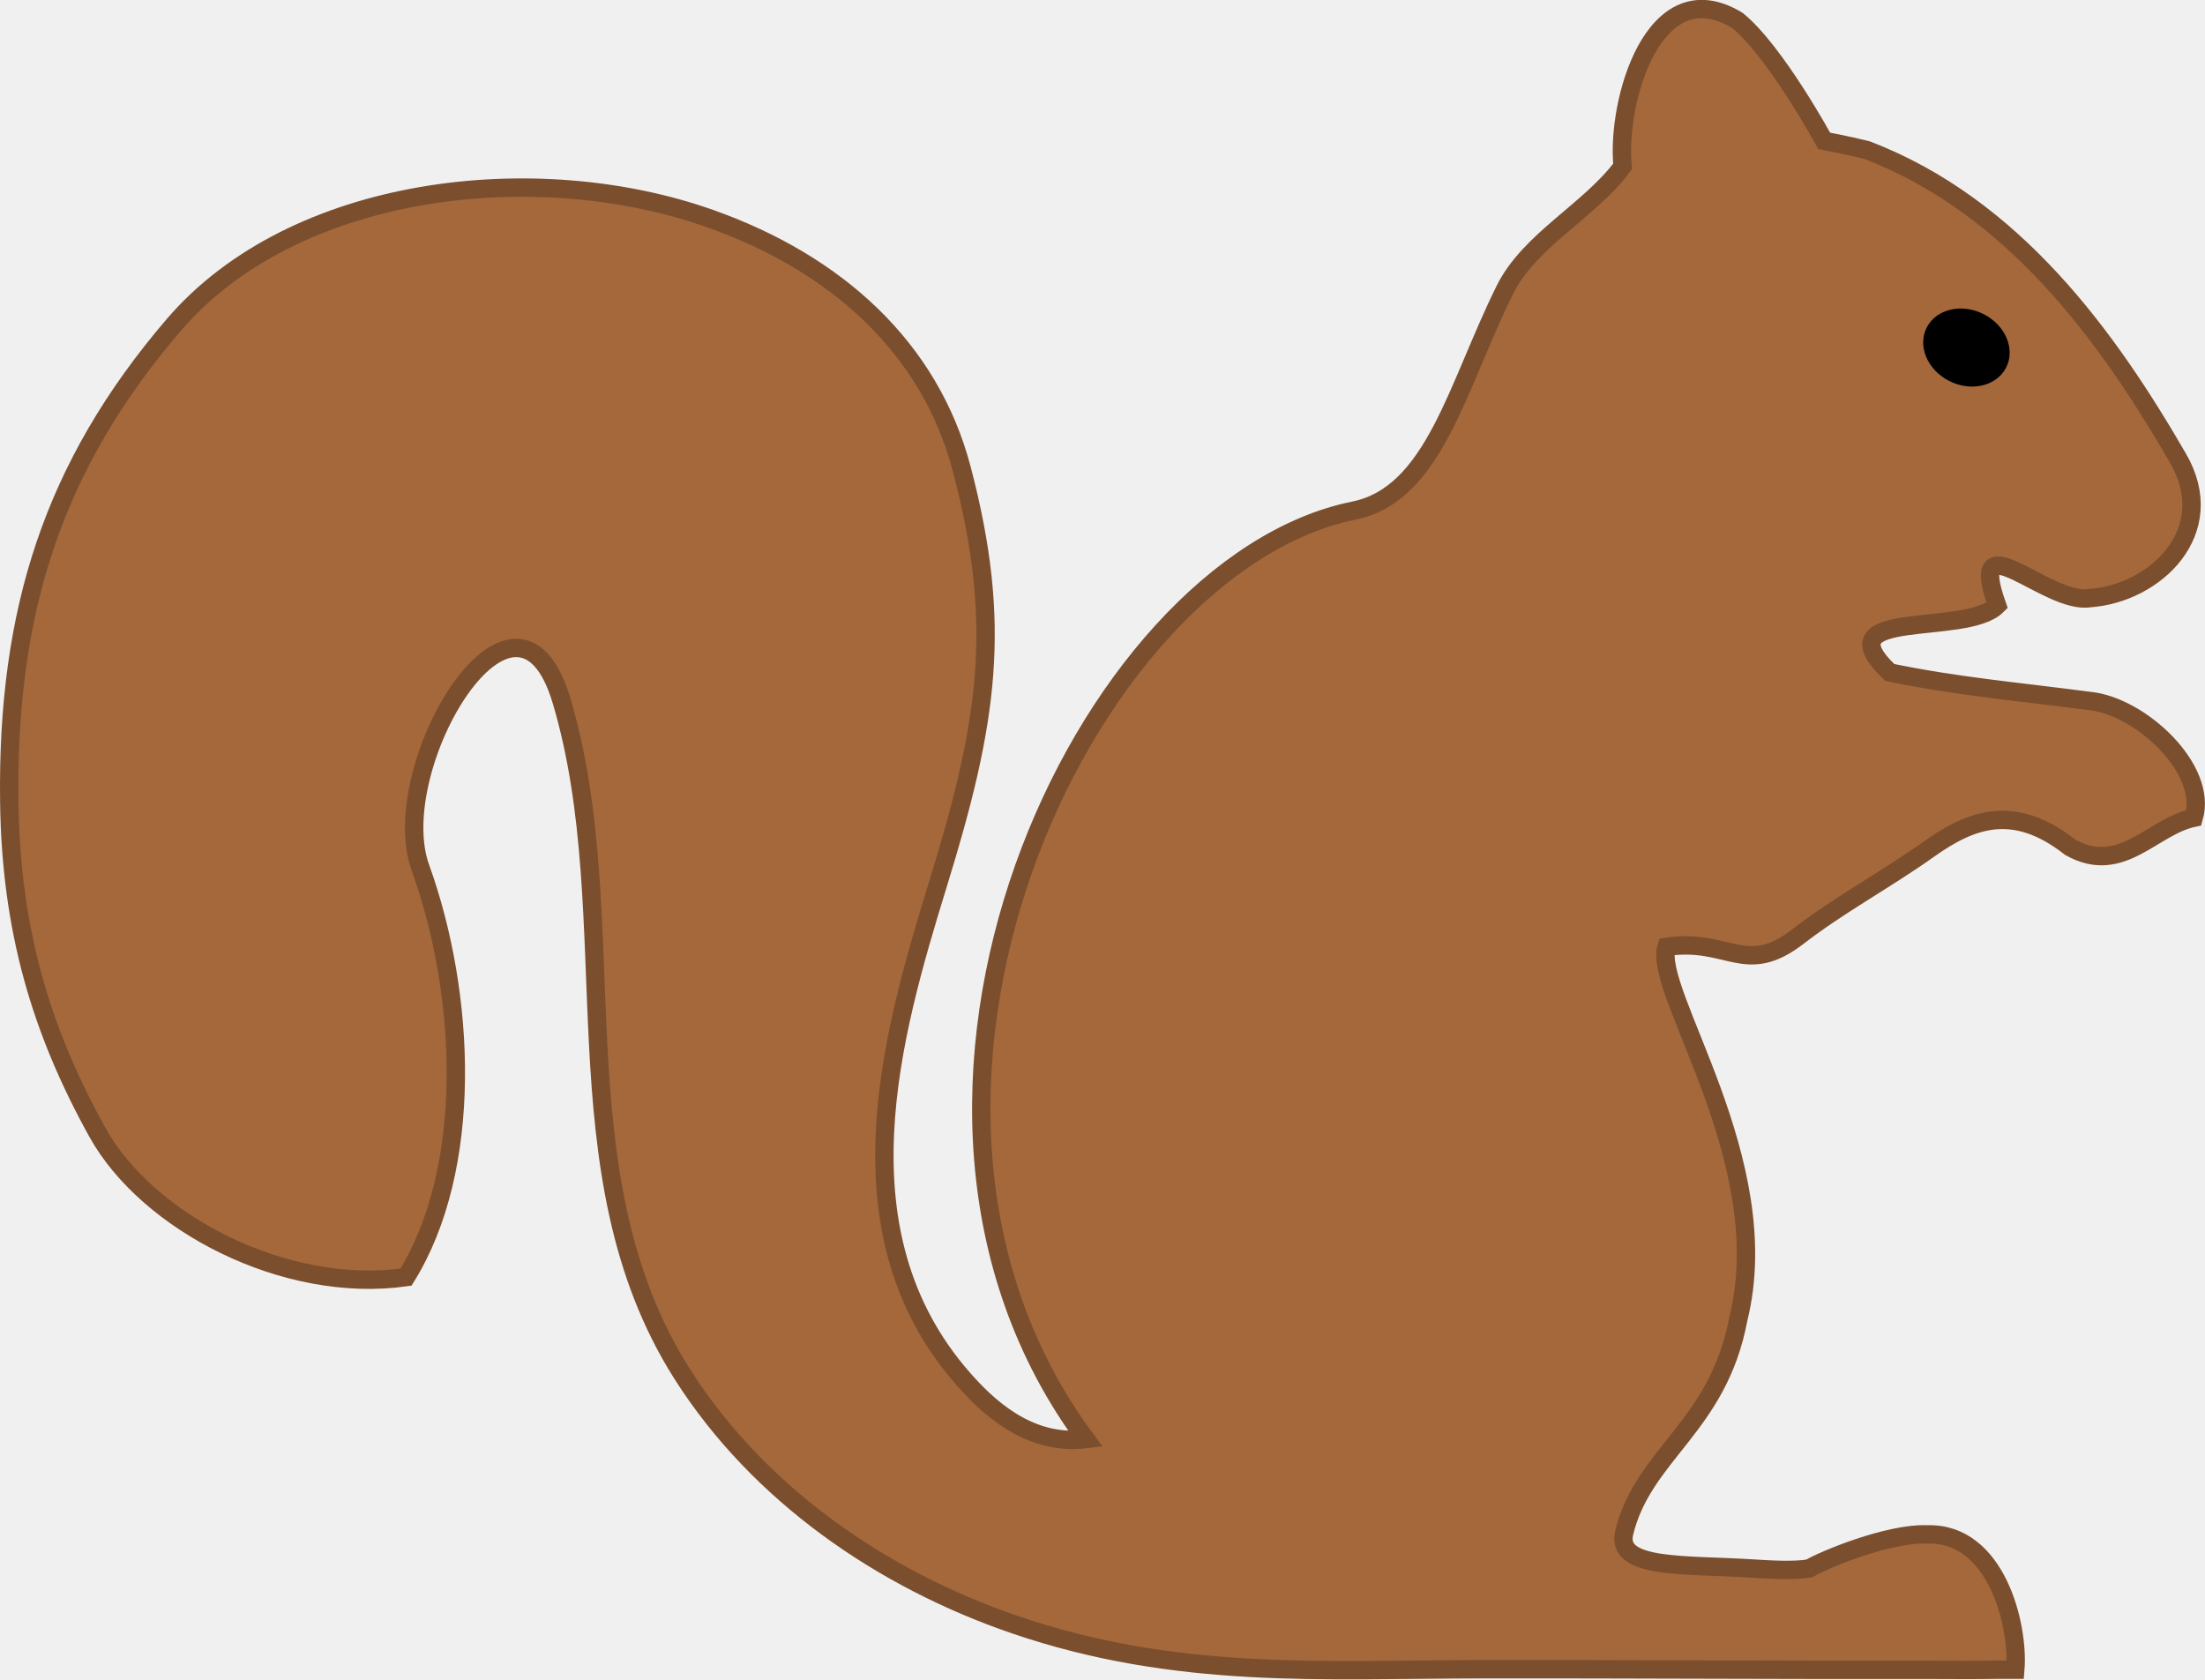
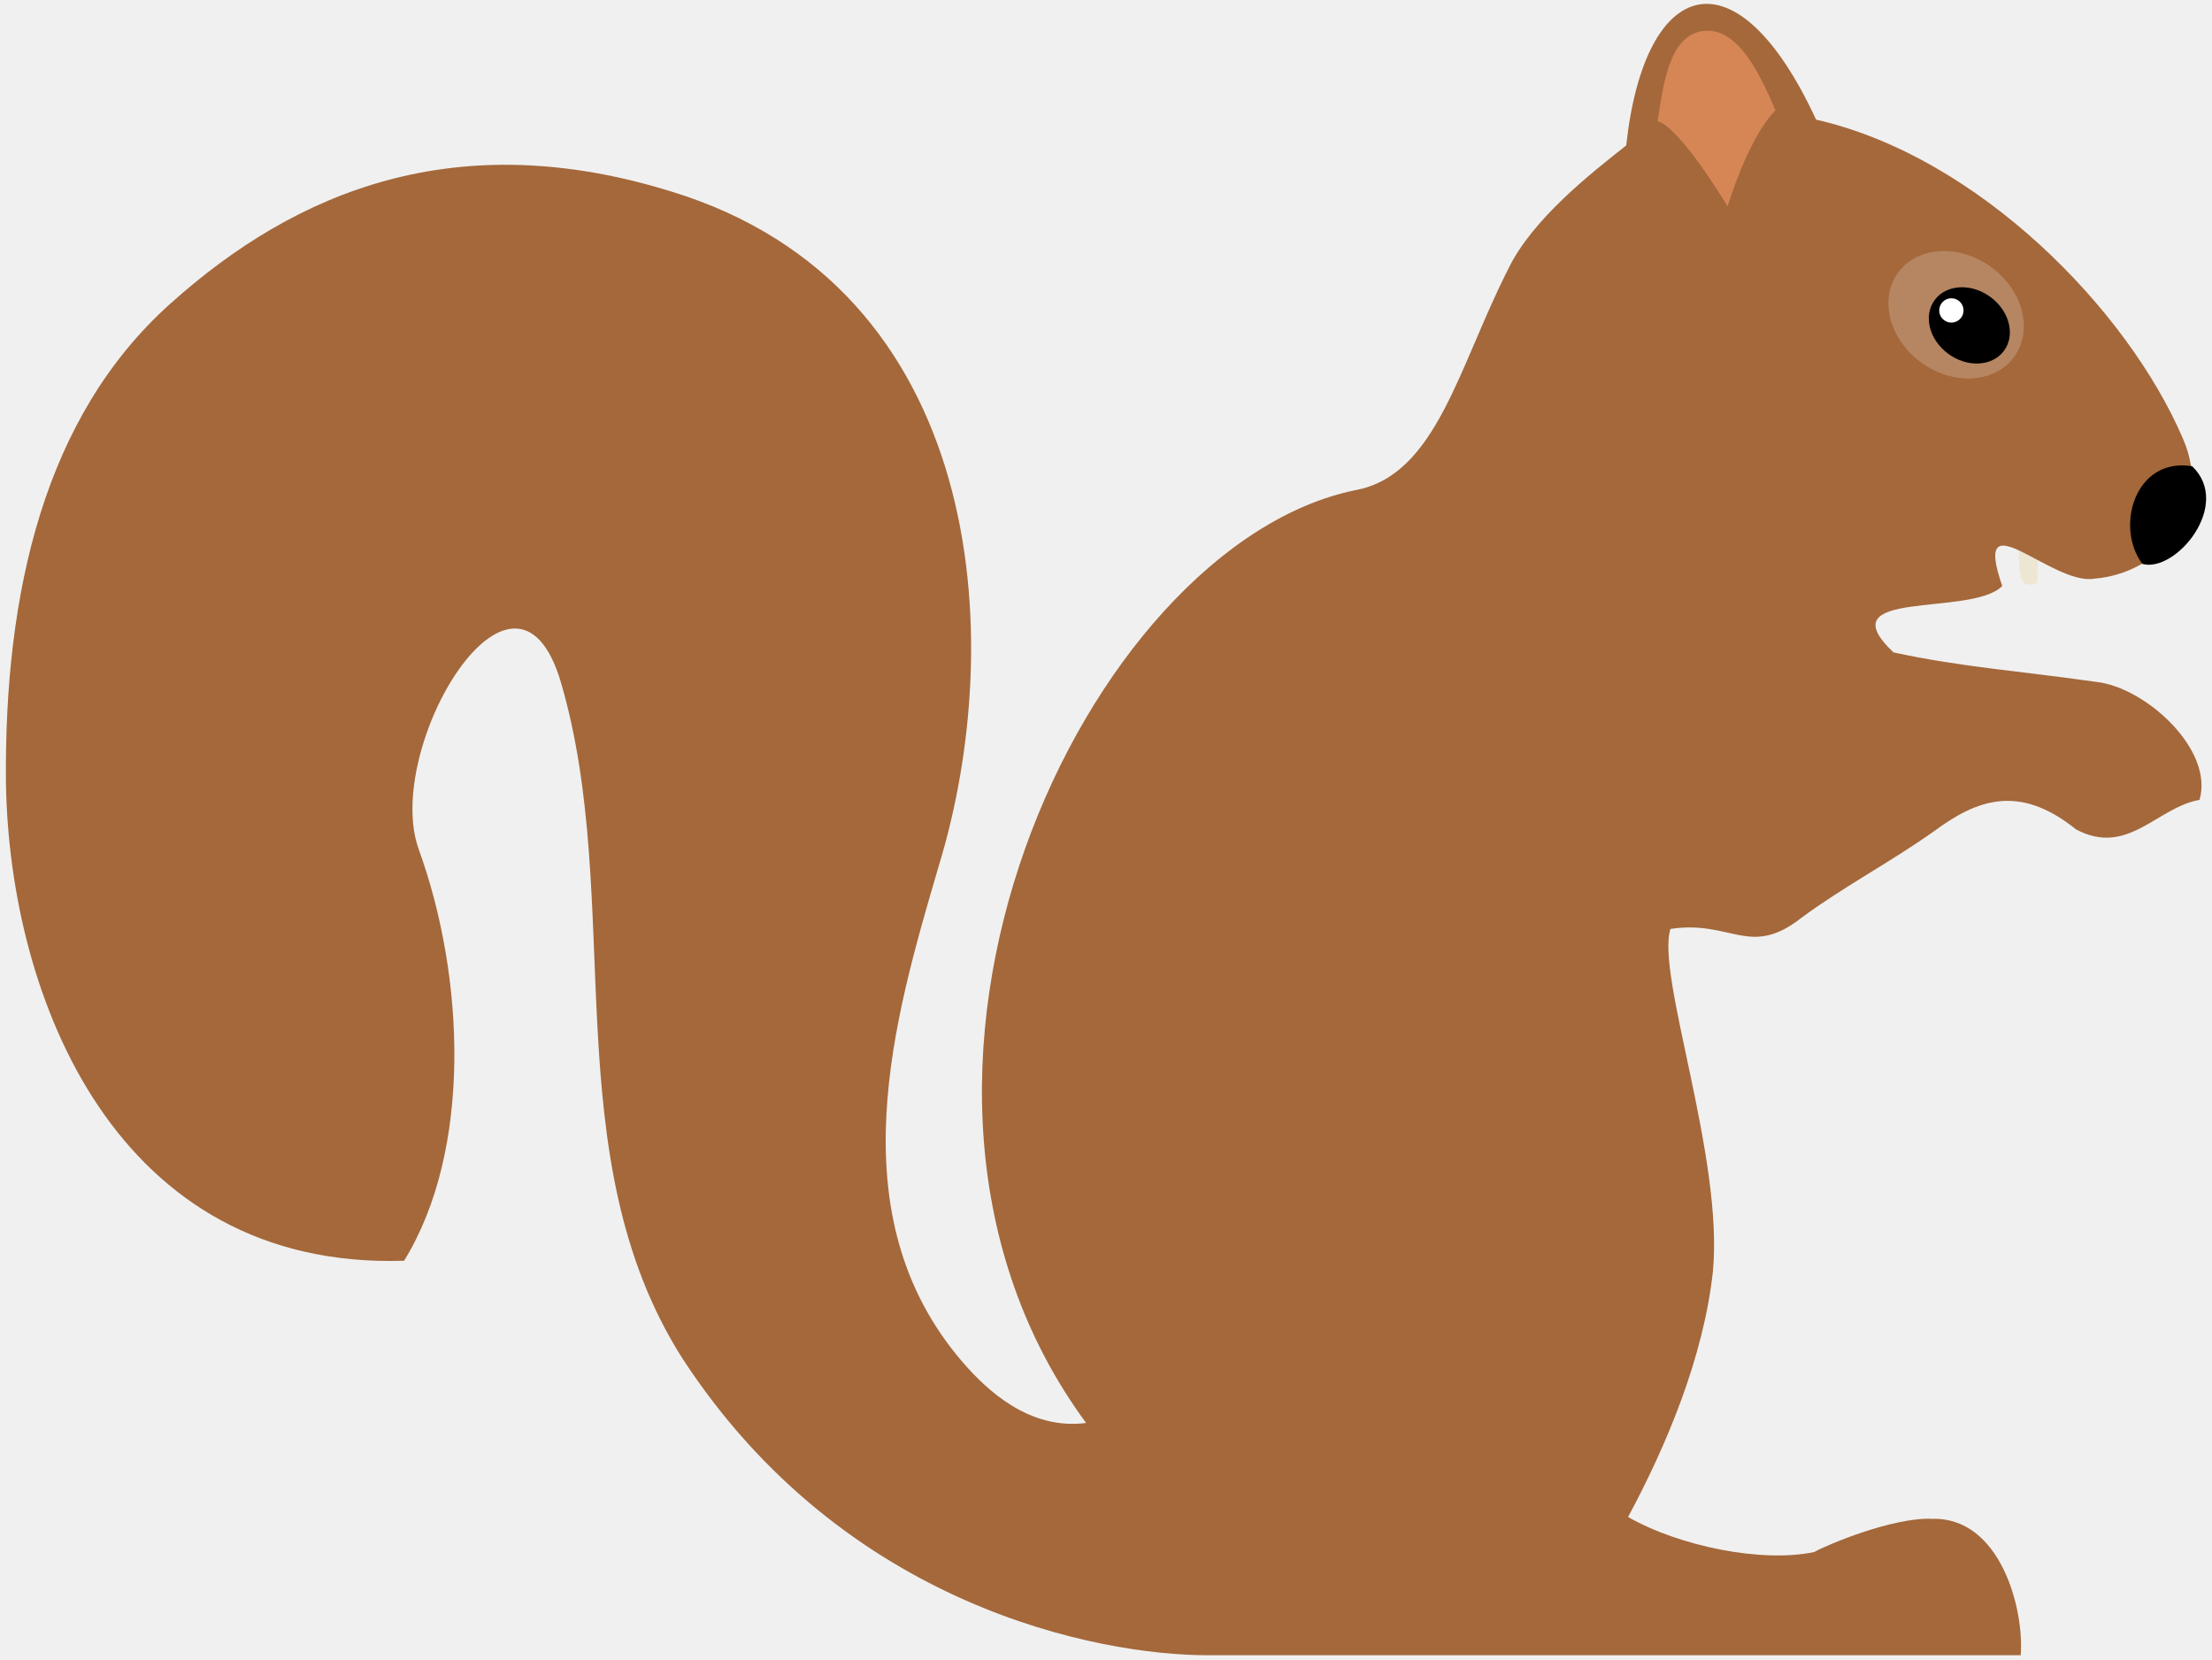
- <svg xmlns="http://www.w3.org/2000/svg" version="1.1" id="svg40" width="1201.155" height="914.956" viewBox="0 0 1201.155 914.956">
-   <defs id="defs44" />
-   <g id="layer2" style="display:inline" transform="translate(-49.42269,-29.85515)">
-     <path style="fill:#a4683b;fill-opacity:1;stroke:#7b4e2d;stroke-width:10;stroke-linecap:butt;stroke-linejoin:miter;stroke-miterlimit:4;stroke-dasharray:none;stroke-opacity:1" d="m 786.639,308.092 c 43.979,-8.658 56.265,-67.334 82.603,-120.422 13.394,-26.997 46.034,-42.89 64.1,-67.169 -3.618,-34.538 16.695,-107.273 62.487,-79.535 20.712,16.775 47.308,65.641 47.308,65.641 0,0 12.169,2.219 23.291,5.017 80.059,30.681 131.34,101.992 169.431,167.86 23.197,39.845 -12.344,73.751 -48.064,76.244 -23.167,3.789 -67.621,-44.446 -50.461,3.995 -17.186,17.228 -96.007,0.8 -58.449,36.5 36.782,7.583 67.458,10.113 109.203,15.575 27.13,2.851 64.205,36.756 56.399,63.557 -22.822,4.827 -39.376,31.783 -67.377,16.066 -30.865,-24.236 -54.071,-15.18 -77.029,1.12 -23.69,16.82 -48.592,30.079 -71.298,47.602 -28.658,22.115 -37.937,0.491 -71.523,5.586 -7.576,24.806 60.486,116.616 39.096,202.721 -11.054,58.976 -51.764,73.357 -62.234,116.688 -4.389,19.719 32.72,16.922 69.92,19.257 8.548,0.536 22.693,1.446 31.034,-0.055 7.323,-4.47 43.222,-19.489 64.4,-18.528 37.368,-1.055 49.778,49.384 47.777,73.69 -17.34,-0.033 -11.261,0.301 -46.266,0.092 -72.398,0.183 -171.089,-0.452 -244.888,-0.329 -85.195,0.141 -165.512,5.954 -253.915,-24.301 C 530.14,890.308 462.795,844.123 421.075,778.472 351.197,668.51 390.639,530.462 355.335,411.658 c -24.86,-83.661 -96.642,36.113 -76.889,90.946 24.97,69.318 29.057,163.722 -7.853,223.055 -65.981,9.422 -140.952,-29.837 -168.121,-78.898 C 71.772,591.325 55.396,536.527 54.475,466.764 53.103,362.847 78.314,283.801 143.843,207.144 c 65.741,-76.905 197.894,-91.708 292.506,-58.162 68.628,24.333 119.619,70.243 136.998,136.438 22.304,84.953 14.46,137.366 -13.191,226.81 -24.926,81.177 -56.072,188.616 13.613,268.429 12.859,14.728 35.592,37.04 67.081,33.241 C 503.401,628.345 639.94,338.225 786.639,308.092 Z" id="path50" />
+ <svg xmlns="http://www.w3.org/2000/svg" width="1200" height="900" version="1" id="svg30">
+   <defs id="defs2" />
+   <g id="g10" style="stroke:#9e5c34;stroke-width:5" transform="translate(-3.967631,2.00002)">
+     <path d="m 1100.186,275.9 c 0,0 -4,38 3,39 7,1 6,-2 6,-2 l 1,-30 z" id="path8" style="fill:#ede6d2;stroke:none" />
  </g>
-   <g id="layer8" style="display:inline" transform="translate(-49.42269,-29.85515)">
-     <ellipse style="display:inline;opacity:1;fill:#000000;fill-opacity:1;stroke:#000000;stroke-width:2.5;stroke-miterlimit:4;stroke-dasharray:none;stroke-opacity:1" id="path3211" cx="1092.195" cy="-322.329" rx="22.97" ry="19.235" transform="matrix(0.8873026,0.4611878,-0.4700415,0.8826443,0,0)" />
+   <path d="m 735.218,265.9 c 44,-8 56,-67 83,-120 13,-27 45,-52 64,-67 10,-92 60,-107 103,-14 88,20 169,103 199,173 17,39 -12,73 -48,76 -23,4 -67,-45 -50,4 -17,17 -96,1 -59,36 37,8 68,10 110,16 27,3 64,37 56,64 -23,4 -39,31 -67,16 -31,-25 -54,-16 -77,1 -24,17 -49,30 -72,47 -28,22 -38,1 -71,6 -8,25 29,124 23,186 -5,46 -25,94 -46,133 28,16 73,25 101,19 7,-4 43,-19 64,-18 37,-1 50,49 48,74 H 655.218 c -59,0 -197,-26 -285,-161 -70,-110 -31,-248 -66,-367 -25,-84 -97,36 -77,91 25,69 29,163 -8,223 -156,5 -214,-142 -216,-259 -1,-104 21,-199 89,-260 69,-62 156,-97 272,-61 170,52 183,242 145,366 -24,82 -56,189 13,269 13,15 36,37 67,33 -137,-186 0,-476 146,-506 z" id="path12" style="fill:#a4683b" />
+   <path d="m 1189.218,252.9 c 22,21 -9,58 -27,53 -15,-20 -4,-58 27,-53 z" id="path14" />
+   <g transform="translate(-5.782147,-10.10033)" id="g26">
+     <g transform="matrix(0.79901,0.60132,-0.60927,0.79296,19,-212)" id="g22">
+       <ellipse cx="1070.4" cy="-316.3" rx="38.9" ry="32.1" id="ellipse18" style="fill:#fffffe;fill-opacity:0.2" />
+       <ellipse cx="1079.6" cy="-316" rx="23.3" ry="19.2" id="ellipse20" />
+     </g>
+     <circle cx="1064.4" cy="178.5" r="6.6" id="circle24" style="fill:#ffffff" />
  </g>
+   <path d="m 899.218,65.9 c 3,-19 6,-46 24,-49 19,-3 31,22 40,43 0,0 -13,11 -26,52 -29,-47 -38,-46 -38,-46 z" id="path28" style="fill:#d68655" />
</svg>
